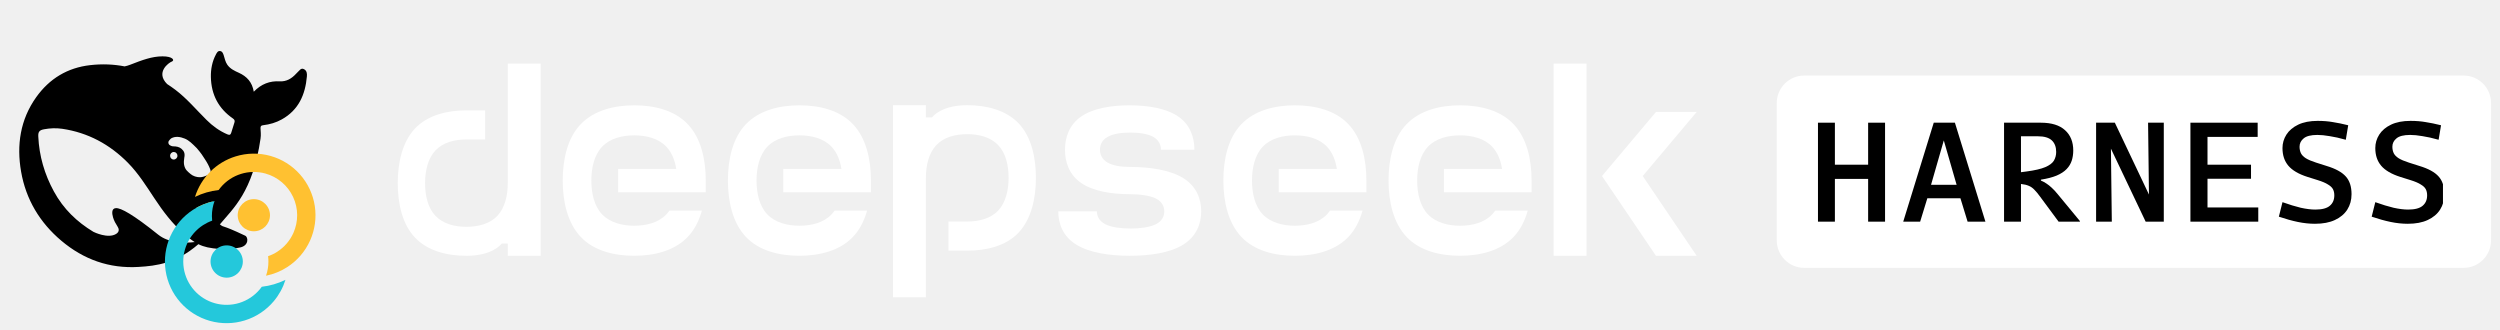
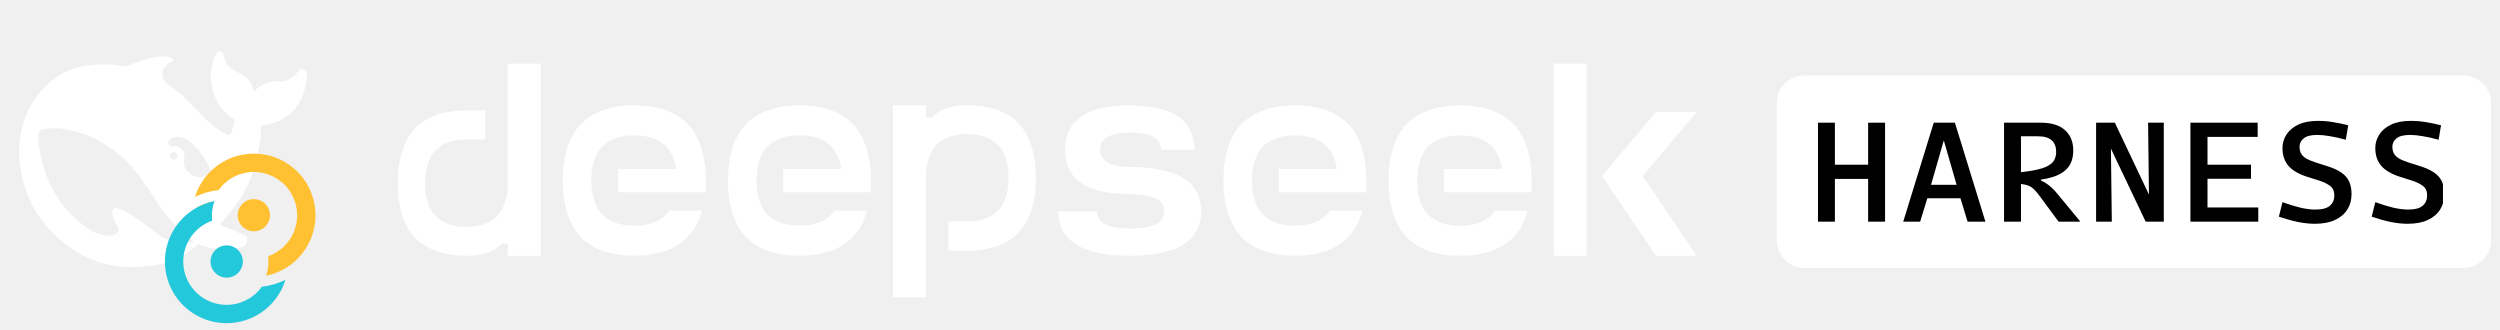
<svg xmlns="http://www.w3.org/2000/svg" width="182" height="24" viewBox="0 0 182 24" fill="none" aria-hidden="true">
  <path d="M68.416 18.245H67.05V16.127H68.416C69.262 16.127 70.117 15.916 70.667 15.33C71.218 14.744 71.426 13.845 71.426 12.947C71.426 12.049 71.227 11.15 70.667 10.564C70.108 9.978 69.262 9.767 68.416 9.767C67.57 9.767 66.715 9.978 66.164 10.564C65.613 11.15 65.405 12.049 65.405 12.947V21.643H63.009V7.658H65.405V8.549H65.844C65.892 8.494 65.939 8.447 65.987 8.401C66.587 7.854 67.505 7.658 68.407 7.658C69.821 7.658 71.234 8.01 72.161 8.987C73.087 9.963 73.414 11.463 73.414 12.956C73.414 14.448 73.079 15.941 72.161 16.925C71.242 17.909 69.821 18.246 68.416 18.246V18.245Z" class="dsh-wordmark-ink" />
  <path d="M31.955 8.035H33.32V10.152H31.955C31.109 10.152 30.255 10.363 29.703 10.949C29.152 11.535 28.945 12.434 28.945 13.333C28.945 14.231 29.145 15.129 29.703 15.715C30.262 16.301 31.109 16.512 31.955 16.512C32.801 16.512 33.656 16.301 34.207 15.715C34.758 15.129 34.966 14.231 34.966 13.333V4.628H37.361V18.622H34.966V17.731H34.526C34.478 17.786 34.431 17.833 34.383 17.88C33.783 18.426 32.865 18.622 31.963 18.622C30.549 18.622 29.136 18.271 28.21 17.294C27.284 16.317 26.956 14.817 26.956 13.325C26.956 11.833 27.292 10.34 28.21 9.356C29.136 8.379 30.549 8.035 31.955 8.035Z" class="dsh-wordmark-ink" />
  <path d="M49.379 13.143V13.995H42.998V12.3H47.23C47.135 11.682 46.911 11.104 46.512 10.682C45.937 10.073 45.05 9.854 44.172 9.854C43.294 9.854 42.408 10.073 41.833 10.682C41.258 11.291 41.05 12.221 41.05 13.143C41.05 14.066 41.258 15.003 41.833 15.605C42.408 16.206 43.294 16.433 44.172 16.433C45.051 16.433 45.937 16.214 46.512 15.605C46.592 15.519 46.663 15.425 46.735 15.331H49.099C48.892 16.066 48.564 16.73 48.069 17.245C47.111 18.253 45.634 18.62 44.172 18.62C42.711 18.62 41.234 18.261 40.276 17.245C39.317 16.23 38.966 14.683 38.966 13.143C38.966 11.604 39.31 10.049 40.276 9.042C41.242 8.034 42.711 7.667 44.172 7.667C45.634 7.667 47.111 8.026 48.069 9.042C49.035 10.057 49.379 11.604 49.379 13.143V13.143Z" class="dsh-wordmark-ink" />
  <path d="M61.404 13.143V13.995H55.024V12.3H59.256C59.16 11.682 58.937 11.104 58.538 10.682C57.963 10.073 57.076 9.854 56.198 9.854C55.32 9.854 54.434 10.073 53.859 10.682C53.284 11.291 53.076 12.221 53.076 13.143C53.076 14.066 53.283 15.003 53.859 15.605C54.434 16.206 55.32 16.433 56.198 16.433C57.076 16.433 57.963 16.214 58.538 15.605C58.618 15.519 58.689 15.425 58.761 15.331H61.125C60.917 16.066 60.59 16.73 60.094 17.245C59.136 18.253 57.659 18.62 56.198 18.62C54.737 18.62 53.26 18.261 52.301 17.245C51.343 16.23 50.992 14.683 50.992 13.143C50.992 11.604 51.336 10.049 52.301 9.042C53.268 8.034 54.737 7.667 56.198 7.667C57.66 7.667 59.136 8.026 60.094 9.042C61.061 10.057 61.404 11.604 61.404 13.143V13.143Z" class="dsh-wordmark-ink" />
  <path d="M80.242 18.621C81.704 18.621 83.18 18.41 84.138 17.809C85.097 17.207 85.448 16.293 85.448 15.387C85.448 14.481 85.104 13.559 84.138 12.965C83.18 12.371 81.703 12.152 80.242 12.152C79.619 12.152 79.044 12.066 78.637 11.839C78.229 11.605 78.078 11.253 78.078 10.902C78.078 10.55 78.222 10.191 78.637 9.964C79.044 9.729 79.675 9.651 80.297 9.651C80.92 9.651 81.551 9.737 81.959 9.964C82.366 10.199 82.518 10.55 82.518 10.902H84.953C84.953 9.995 84.642 9.073 83.772 8.48C82.902 7.886 81.568 7.667 80.242 7.667C78.917 7.667 77.584 7.878 76.713 8.48C75.843 9.081 75.531 9.995 75.531 10.902C75.531 11.808 75.842 12.73 76.713 13.324C77.583 13.918 78.916 14.137 80.242 14.137C80.929 14.137 81.688 14.223 82.143 14.449C82.599 14.676 82.758 15.035 82.758 15.387C82.758 15.739 82.599 16.098 82.143 16.325C81.688 16.551 80.993 16.637 80.307 16.637C79.62 16.637 78.917 16.551 78.469 16.325C78.022 16.098 77.854 15.739 77.854 15.387H75.043C75.043 16.294 75.386 17.215 76.353 17.809C77.319 18.403 78.781 18.621 80.242 18.621H80.242Z" class="dsh-wordmark-ink" />
  <path d="M97.473 13.143V13.995H91.093V12.3H95.325C95.23 11.682 95.006 11.104 94.607 10.682C94.031 10.073 93.146 9.854 92.267 9.854C91.388 9.854 90.502 10.073 89.927 10.682C89.352 11.291 89.145 12.221 89.145 13.143C89.145 14.066 89.352 15.003 89.927 15.605C90.502 16.206 91.389 16.433 92.267 16.433C93.145 16.433 94.031 16.214 94.607 15.605C94.686 15.519 94.759 15.425 94.83 15.331H97.194C96.986 16.066 96.659 16.73 96.164 17.245C95.206 18.253 93.728 18.62 92.267 18.62C90.805 18.62 89.328 18.261 88.37 17.245C87.412 16.23 87.061 14.683 87.061 13.143C87.061 11.604 87.404 10.049 88.37 9.042C89.337 8.034 90.806 7.667 92.267 7.667C93.727 7.667 95.206 8.026 96.164 9.042C97.13 10.057 97.473 11.604 97.473 13.143L97.473 13.143Z" class="dsh-wordmark-ink" />
  <path d="M109.499 13.143V13.995H103.119V12.3H107.351C107.256 11.682 107.032 11.104 106.632 10.682C106.057 10.073 105.172 9.854 104.293 9.854C103.414 9.854 102.528 10.073 101.953 10.682C101.378 11.291 101.17 12.221 101.17 13.143C101.17 14.066 101.378 15.003 101.953 15.605C102.528 16.206 103.415 16.433 104.293 16.433C105.171 16.433 106.057 16.214 106.632 15.605C106.712 15.519 106.784 15.425 106.856 15.331H109.22C109.012 16.066 108.685 16.73 108.19 17.245C107.231 18.253 105.754 18.62 104.293 18.62C102.831 18.62 101.355 18.261 100.396 17.245C99.438 16.23 99.086 14.683 99.086 13.143C99.086 11.604 99.43 10.049 100.396 9.042C101.362 8.034 102.832 7.667 104.293 7.667C105.754 7.667 107.231 8.026 108.19 9.042C109.156 10.057 109.499 11.604 109.499 13.143V13.143Z" class="dsh-wordmark-ink" />
  <path d="M113.5 4.628H111.104V18.622H113.5V4.628Z" class="dsh-wordmark-ink" />
  <path d="M117.589 12.815L121.517 18.621H118.554L114.625 12.815L118.554 8.151H121.517L117.589 12.815Z" class="dsh-wordmark-ink" />
  <g id="dsh-wordmark-favicon" transform="scale(0.375)">
    <g transform="translate(-6.204082 -6.616327) scale(1.17551)">
-       <path transform="translate(7.474974 7.172857) scale(0.982863)" fill="#000000" d="M48.835 10.048C48.323 9.792 48.102 10.28 47.803 10.528C47.701 10.608 47.614 10.712 47.527 10.808C46.779 11.624 45.905 12.16 44.762 12.096C43.092 12 41.666 12.536 40.406 13.84C40.138 12.232 39.248 11.272 37.893 10.656C37.184 10.336 36.467 10.016 35.97 9.32C35.623 8.824 35.529 8.272 35.356 7.728C35.246 7.4 35.135 7.064 34.765 7.008C34.363 6.944 34.206 7.288 34.048 7.576C33.418 8.752 33.173 10.048 33.197 11.36C33.252 14.312 34.474 16.664 36.9 18.336C37.176 18.528 37.247 18.72 37.16 19C36.995 19.576 36.797 20.136 36.624 20.712C36.514 21.08 36.349 21.16 35.962 21C34.631 20.432 33.481 19.592 32.464 18.576C30.739 16.872 29.179 14.992 27.233 13.52C26.776 13.176 26.319 12.856 25.847 12.552C23.862 10.584 26.107 8.968 26.627 8.776C27.17 8.576 26.816 7.888 25.059 7.896C23.302 7.904 21.695 8.504 19.647 9.304C19.348 9.424 19.032 9.512 18.709 9.584C16.85 9.224 14.92 9.144 12.903 9.376C9.106 9.808 6.073 11.64 3.843 14.768C1.165 18.528 0.534 22.8 1.307 27.256C2.118 31.952 4.466 35.84 8.074 38.88C11.816 42.032 16.125 43.576 21.041 43.28C24.027 43.104 27.352 42.696 31.102 39.456C32.047 39.936 33.04 40.128 34.686 40.272C35.955 40.392 37.176 40.208 38.121 40.008C39.602 39.688 39.499 38.288 38.964 38.032C34.623 35.968 35.576 36.808 34.71 36.128C36.916 33.464 40.24 30.696 41.54 21.728C41.643 21.016 41.556 20.568 41.54 19.992C41.532 19.64 41.611 19.504 42.005 19.464C43.092 19.336 44.148 19.032 45.117 18.488C47.929 16.92 49.064 14.344 49.331 11.256C49.371 10.784 49.324 10.296 48.835 10.048ZM24.326 37.84C20.12 34.464 18.079 33.352 17.236 33.4C16.448 33.448 16.59 34.368 16.763 34.968C16.944 35.56 17.181 35.968 17.512 36.488C17.74 36.832 17.898 37.344 17.283 37.728C15.928 38.584 13.573 37.44 13.462 37.384C10.721 35.736 8.428 33.56 6.813 30.584C5.253 27.72 4.348 24.648 4.198 21.368C4.158 20.576 4.387 20.296 5.159 20.152C6.175 19.96 7.223 19.92 8.239 20.072C12.533 20.712 16.189 22.672 19.253 25.776C21.002 27.544 22.325 29.656 23.689 31.72C25.138 33.912 26.698 36 28.683 37.712C29.384 38.312 29.943 38.768 30.479 39.104C28.864 39.288 26.17 39.328 24.326 37.84ZM26.343 24.6C26.343 24.248 26.619 23.968 26.966 23.968C27.044 23.968 27.115 23.984 27.178 24.008C27.265 24.04 27.344 24.088 27.407 24.16C27.517 24.272 27.58 24.432 27.58 24.6C27.58 24.952 27.304 25.232 26.957 25.232C26.611 25.232 26.343 24.952 26.343 24.6ZM32.606 27.88C32.205 28.048 31.803 28.192 31.416 28.208C30.818 28.24 30.164 27.992 29.81 27.688C29.258 27.216 28.864 26.952 28.699 26.128C28.628 25.776 28.668 25.232 28.73 24.92C28.872 24.248 28.714 23.816 28.25 23.424C27.872 23.104 27.391 23.016 26.863 23.016C26.666 23.016 26.485 22.928 26.351 22.856C26.13 22.744 25.949 22.464 26.123 22.12C26.178 22.008 26.446 21.736 26.509 21.688C27.226 21.272 28.053 21.408 28.817 21.72C29.526 22.016 30.061 22.56 30.834 23.328C31.622 24.256 31.763 24.512 32.212 25.208C32.567 25.752 32.89 26.312 33.11 26.952C33.245 27.352 33.071 27.68 32.606 27.88Z" />
+       <path transform="translate(7.474974 7.172857) scale(0.982863)" fill="#ffffff" d="M48.835 10.048C48.323 9.792 48.102 10.28 47.803 10.528C47.701 10.608 47.614 10.712 47.527 10.808C46.779 11.624 45.905 12.16 44.762 12.096C43.092 12 41.666 12.536 40.406 13.84C40.138 12.232 39.248 11.272 37.893 10.656C37.184 10.336 36.467 10.016 35.97 9.32C35.623 8.824 35.529 8.272 35.356 7.728C35.246 7.4 35.135 7.064 34.765 7.008C34.363 6.944 34.206 7.288 34.048 7.576C33.418 8.752 33.173 10.048 33.197 11.36C33.252 14.312 34.474 16.664 36.9 18.336C37.176 18.528 37.247 18.72 37.16 19C36.995 19.576 36.797 20.136 36.624 20.712C36.514 21.08 36.349 21.16 35.962 21C34.631 20.432 33.481 19.592 32.464 18.576C30.739 16.872 29.179 14.992 27.233 13.52C26.776 13.176 26.319 12.856 25.847 12.552C23.862 10.584 26.107 8.968 26.627 8.776C27.17 8.576 26.816 7.888 25.059 7.896C23.302 7.904 21.695 8.504 19.647 9.304C19.348 9.424 19.032 9.512 18.709 9.584C16.85 9.224 14.92 9.144 12.903 9.376C9.106 9.808 6.073 11.64 3.843 14.768C1.165 18.528 0.534 22.8 1.307 27.256C2.118 31.952 4.466 35.84 8.074 38.88C11.816 42.032 16.125 43.576 21.041 43.28C24.027 43.104 27.352 42.696 31.102 39.456C32.047 39.936 33.04 40.128 34.686 40.272C35.955 40.392 37.176 40.208 38.121 40.008C39.602 39.688 39.499 38.288 38.964 38.032C34.623 35.968 35.576 36.808 34.71 36.128C36.916 33.464 40.24 30.696 41.54 21.728C41.643 21.016 41.556 20.568 41.54 19.992C41.532 19.64 41.611 19.504 42.005 19.464C43.092 19.336 44.148 19.032 45.117 18.488C47.929 16.92 49.064 14.344 49.331 11.256C49.371 10.784 49.324 10.296 48.835 10.048ZM24.326 37.84C20.12 34.464 18.079 33.352 17.236 33.4C16.448 33.448 16.59 34.368 16.763 34.968C16.944 35.56 17.181 35.968 17.512 36.488C17.74 36.832 17.898 37.344 17.283 37.728C15.928 38.584 13.573 37.44 13.462 37.384C10.721 35.736 8.428 33.56 6.813 30.584C5.253 27.72 4.348 24.648 4.198 21.368C4.158 20.576 4.387 20.296 5.159 20.152C6.175 19.96 7.223 19.92 8.239 20.072C12.533 20.712 16.189 22.672 19.253 25.776C21.002 27.544 22.325 29.656 23.689 31.72C25.138 33.912 26.698 36 28.683 37.712C29.384 38.312 29.943 38.768 30.479 39.104C28.864 39.288 26.17 39.328 24.326 37.84ZM26.343 24.6C26.343 24.248 26.619 23.968 26.966 23.968C27.044 23.968 27.115 23.984 27.178 24.008C27.265 24.04 27.344 24.088 27.407 24.16C27.517 24.272 27.58 24.432 27.58 24.6C27.58 24.952 27.304 25.232 26.957 25.232C26.611 25.232 26.343 24.952 26.343 24.6ZM32.606 27.88C32.205 28.048 31.803 28.192 31.416 28.208C30.818 28.24 30.164 27.992 29.81 27.688C29.258 27.216 28.864 26.952 28.699 26.128C28.628 25.776 28.668 25.232 28.73 24.92C28.872 24.248 28.714 23.816 28.25 23.424C27.872 23.104 27.391 23.016 26.863 23.016C26.666 23.016 26.485 22.928 26.351 22.856C26.13 22.744 25.949 22.464 26.123 22.12C26.178 22.008 26.446 21.736 26.509 21.688C27.226 21.272 28.053 21.408 28.817 21.72C29.526 22.016 30.061 22.56 30.834 23.328C31.622 24.256 31.763 24.512 32.212 25.208C32.567 25.752 32.89 26.312 33.11 26.952C33.245 27.352 33.071 27.68 32.606 27.88Z" />
      <g transform="translate(31 31) scale(0.21875)">
        <path fill="#ffc131" d="M86.242 46.547a12.19 12.19 0 0 1-24.379 0c0-6.734 5.457-12.191 12.191-12.191a12.19 12.19 0 0 1 12.188 12.191zm0 0" />
        <path fill="#24c8db" d="M41.359 81.453a12.19 12.19 0 1 1 24.383 0c0 6.734-5.457 12.191-12.191 12.191S41.36 88.187 41.36 81.453zm0 0" />
        <path fill="#ffc131" d="M99.316 85.637a46.5 46.5 0 0 1-16.059 6.535 32.675 32.675 0 0 0 1.797-10.719 33.3 33.3 0 0 0-.242-4.02 32.69 32.69 0 0 0 6.996-3.418 32.7 32.7 0 0 0 12.066-14.035 32.71 32.71 0 0 0-21.011-44.934 32.72 32.72 0 0 0-33.91 10.527 32.85 32.85 0 0 0-1.48 1.91 54.32 54.32 0 0 0-17.848 5.184A46.536 46.536 0 0 1 60.25 2.094a46.53 46.53 0 0 1 26.34-.375c8.633 2.418 16.387 7.273 22.324 13.984s9.813 15 11.16 23.863a46.537 46.537 0 0 1-20.758 46.071zM30.18 41.156l11.41 1.402a32.44 32.44 0 0 1 1.473-6.469 46.44 46.44 0 0 0-12.883 5.066zm0 0" />
        <path fill="#24c8db" d="M28.207 42.363a46.49 46.49 0 0 1 16.188-6.559 32.603 32.603 0 0 0-2.004 11.297 32.56 32.56 0 0 0 .188 3.512 32.738 32.738 0 0 0-6.859 3.371A32.7 32.7 0 0 0 23.652 68.02c-2.59 5.742-3.461 12.113-2.52 18.34s3.668 12.051 7.844 16.77 9.617 8.129 15.684 9.824 12.496 1.605 18.512-.262a32.72 32.72 0 0 0 15.402-10.266 34.9 34.9 0 0 0 1.484-1.918 54.283 54.283 0 0 0 17.855-5.223 46.528 46.528 0 0 1-8.723 16.012 46.511 46.511 0 0 1-21.918 14.609 46.53 46.53 0 0 1-26.34.375 46.6 46.6 0 0 1-22.324-13.984A46.56 46.56 0 0 1 7.453 88.434a46.53 46.53 0 0 1 3.582-26.098 46.533 46.533 0 0 1 17.172-19.973zm69.074 44.473c-.059.035-.121.066-.18.102.059-.035.121-.066.18-.102zm0 0" />
      </g>
    </g>
  </g>
  <rect class="dsh-wordmark-badge" x="129.348" y="5.5" width="52" height="14" rx="2" />
  <g clip-path="url(#dsh-wordmark-badge-clip)" transform="translate(-0.5 0)">
    <path d="M132.848 8.932H134.08V16.137H132.848V8.932ZM136.5 8.932H137.732V16.137H136.5V8.932ZM133.365 13.024V11.99H137.193V13.024H133.365Z" class="dsh-wordmark-badge-ink" />
    <path d="M140.397 14.432L140.672 13.453H143.202L143.532 14.432H140.397ZM140.287 16.137H139.055L141.277 8.932H142.201L142.146 9.746L140.947 13.915H140.969L140.287 16.137ZM145.039 16.137H143.741L143.07 13.948L143.081 13.937L141.871 9.746L141.926 8.932H142.817L145.039 16.137Z" class="dsh-wordmark-badge-ink" />
    <path d="M146.846 8.932H149.068C149.852 8.932 150.443 9.115 150.839 9.482C151.235 9.841 151.433 10.333 151.433 10.956C151.433 11.22 151.396 11.466 151.323 11.693C151.249 11.92 151.125 12.126 150.949 12.309C150.773 12.492 150.531 12.65 150.223 12.782C149.922 12.907 149.541 13.006 149.079 13.079V13.321H146.846V12.639L148.023 12.485C148.631 12.404 149.09 12.298 149.398 12.166C149.706 12.034 149.915 11.876 150.025 11.693C150.135 11.502 150.19 11.293 150.19 11.066C150.19 10.699 150.083 10.417 149.871 10.219C149.658 10.021 149.324 9.922 148.87 9.922H146.846V8.932ZM146.395 8.932H147.627V16.137H146.395V8.932ZM151.917 16.093V16.137H150.366L149.024 14.322C148.87 14.109 148.73 13.941 148.606 13.816C148.481 13.684 148.345 13.589 148.199 13.53C148.052 13.464 147.872 13.42 147.66 13.398C147.447 13.369 147.176 13.35 146.846 13.343V13.145H149.079C149.233 13.211 149.368 13.284 149.486 13.365C149.61 13.446 149.735 13.545 149.86 13.662C149.992 13.779 150.138 13.937 150.3 14.135L151.917 16.093Z" class="dsh-wordmark-badge-ink" />
    <path d="M153.58 9.57L153.591 8.932H154.46L157.584 15.51V16.137H156.704L153.58 9.57ZM158.024 16.137H156.968L156.88 8.932H158.024V16.137ZM154.24 16.137H153.096V8.932H154.152L154.24 16.137Z" class="dsh-wordmark-badge-ink" />
    <path d="M159.963 8.932H161.206V16.137H159.963V8.932ZM160.095 9.966V8.932H164.858V9.966H160.095ZM160.095 16.137V15.103H164.902V16.137H160.095ZM160.095 13.013V11.99H164.374V13.013H160.095Z" class="dsh-wordmark-badge-ink" />
    <path d="M169.052 15.257C169.543 15.257 169.895 15.165 170.108 14.982C170.328 14.799 170.438 14.546 170.438 14.223C170.438 14.047 170.405 13.897 170.339 13.772C170.273 13.647 170.152 13.534 169.976 13.431C169.807 13.321 169.558 13.215 169.228 13.112L168.491 12.881C167.846 12.676 167.38 12.404 167.094 12.067C166.808 11.73 166.665 11.301 166.665 10.78C166.665 10.428 166.76 10.102 166.951 9.801C167.142 9.5 167.428 9.258 167.809 9.075C168.19 8.892 168.663 8.8 169.228 8.8C169.631 8.8 169.998 8.829 170.328 8.888C170.665 8.939 171.039 9.016 171.45 9.119L171.274 10.175C170.834 10.05 170.442 9.962 170.097 9.911C169.76 9.852 169.463 9.823 169.206 9.823C168.737 9.823 168.403 9.907 168.205 10.076C168.007 10.237 167.908 10.439 167.908 10.681C167.908 10.857 167.941 11.015 168.007 11.154C168.073 11.286 168.19 11.407 168.359 11.517C168.535 11.627 168.784 11.733 169.107 11.836L169.866 12.078C170.526 12.276 170.995 12.533 171.274 12.848C171.553 13.156 171.692 13.585 171.692 14.135C171.692 14.56 171.589 14.934 171.384 15.257C171.179 15.58 170.878 15.833 170.482 16.016C170.093 16.199 169.609 16.291 169.03 16.291C168.627 16.291 168.212 16.247 167.787 16.159C167.362 16.071 166.9 15.943 166.401 15.774L166.665 14.718C167.156 14.894 167.6 15.03 167.996 15.125C168.399 15.213 168.751 15.257 169.052 15.257Z" class="dsh-wordmark-badge-ink" />
    <path d="M175.809 15.257C176.3 15.257 176.652 15.165 176.865 14.982C177.085 14.799 177.195 14.546 177.195 14.223C177.195 14.047 177.162 13.897 177.096 13.772C177.03 13.647 176.909 13.534 176.733 13.431C176.564 13.321 176.315 13.215 175.985 13.112L175.248 12.881C174.603 12.676 174.137 12.404 173.851 12.067C173.565 11.73 173.422 11.301 173.422 10.78C173.422 10.428 173.517 10.102 173.708 9.801C173.899 9.5 174.185 9.258 174.566 9.075C174.947 8.892 175.42 8.8 175.985 8.8C176.388 8.8 176.755 8.829 177.085 8.888C177.422 8.939 177.796 9.016 178.207 9.119L178.031 10.175C177.591 10.05 177.199 9.962 176.854 9.911C176.517 9.852 176.22 9.823 175.963 9.823C175.494 9.823 175.16 9.907 174.962 10.076C174.764 10.237 174.665 10.439 174.665 10.681C174.665 10.857 174.698 11.015 174.764 11.154C174.83 11.286 174.947 11.407 175.116 11.517C175.292 11.627 175.541 11.733 175.864 11.836L176.623 12.078C177.283 12.276 177.752 12.533 178.031 12.848C178.31 13.156 178.449 13.585 178.449 14.135C178.449 14.56 178.346 14.934 178.141 15.257C177.936 15.58 177.635 15.833 177.239 16.016C176.85 16.199 176.366 16.291 175.787 16.291C175.384 16.291 174.969 16.247 174.544 16.159C174.119 16.071 173.657 15.943 173.158 15.774L173.422 14.718C173.913 14.894 174.357 15.03 174.753 15.125C175.156 15.213 175.508 15.257 175.809 15.257Z" class="dsh-wordmark-badge-ink" />
  </g>
  <style>
    .dsh-wordmark-ink {
      transform: translateX(2px);
    }
    .dsh-wordmark-ink,
    .dsh-wordmark-badge {
      fill: #ffffff;
    }

    .dsh-wordmark-badge-ink {
      fill: #000000;
    }

  </style>
  <defs>
    <clipPath id="dsh-wordmark-badge-clip">
      <rect width="46" height="14" fill="white" transform="translate(132.348 5.5)" />
    </clipPath>
  </defs>
</svg>
